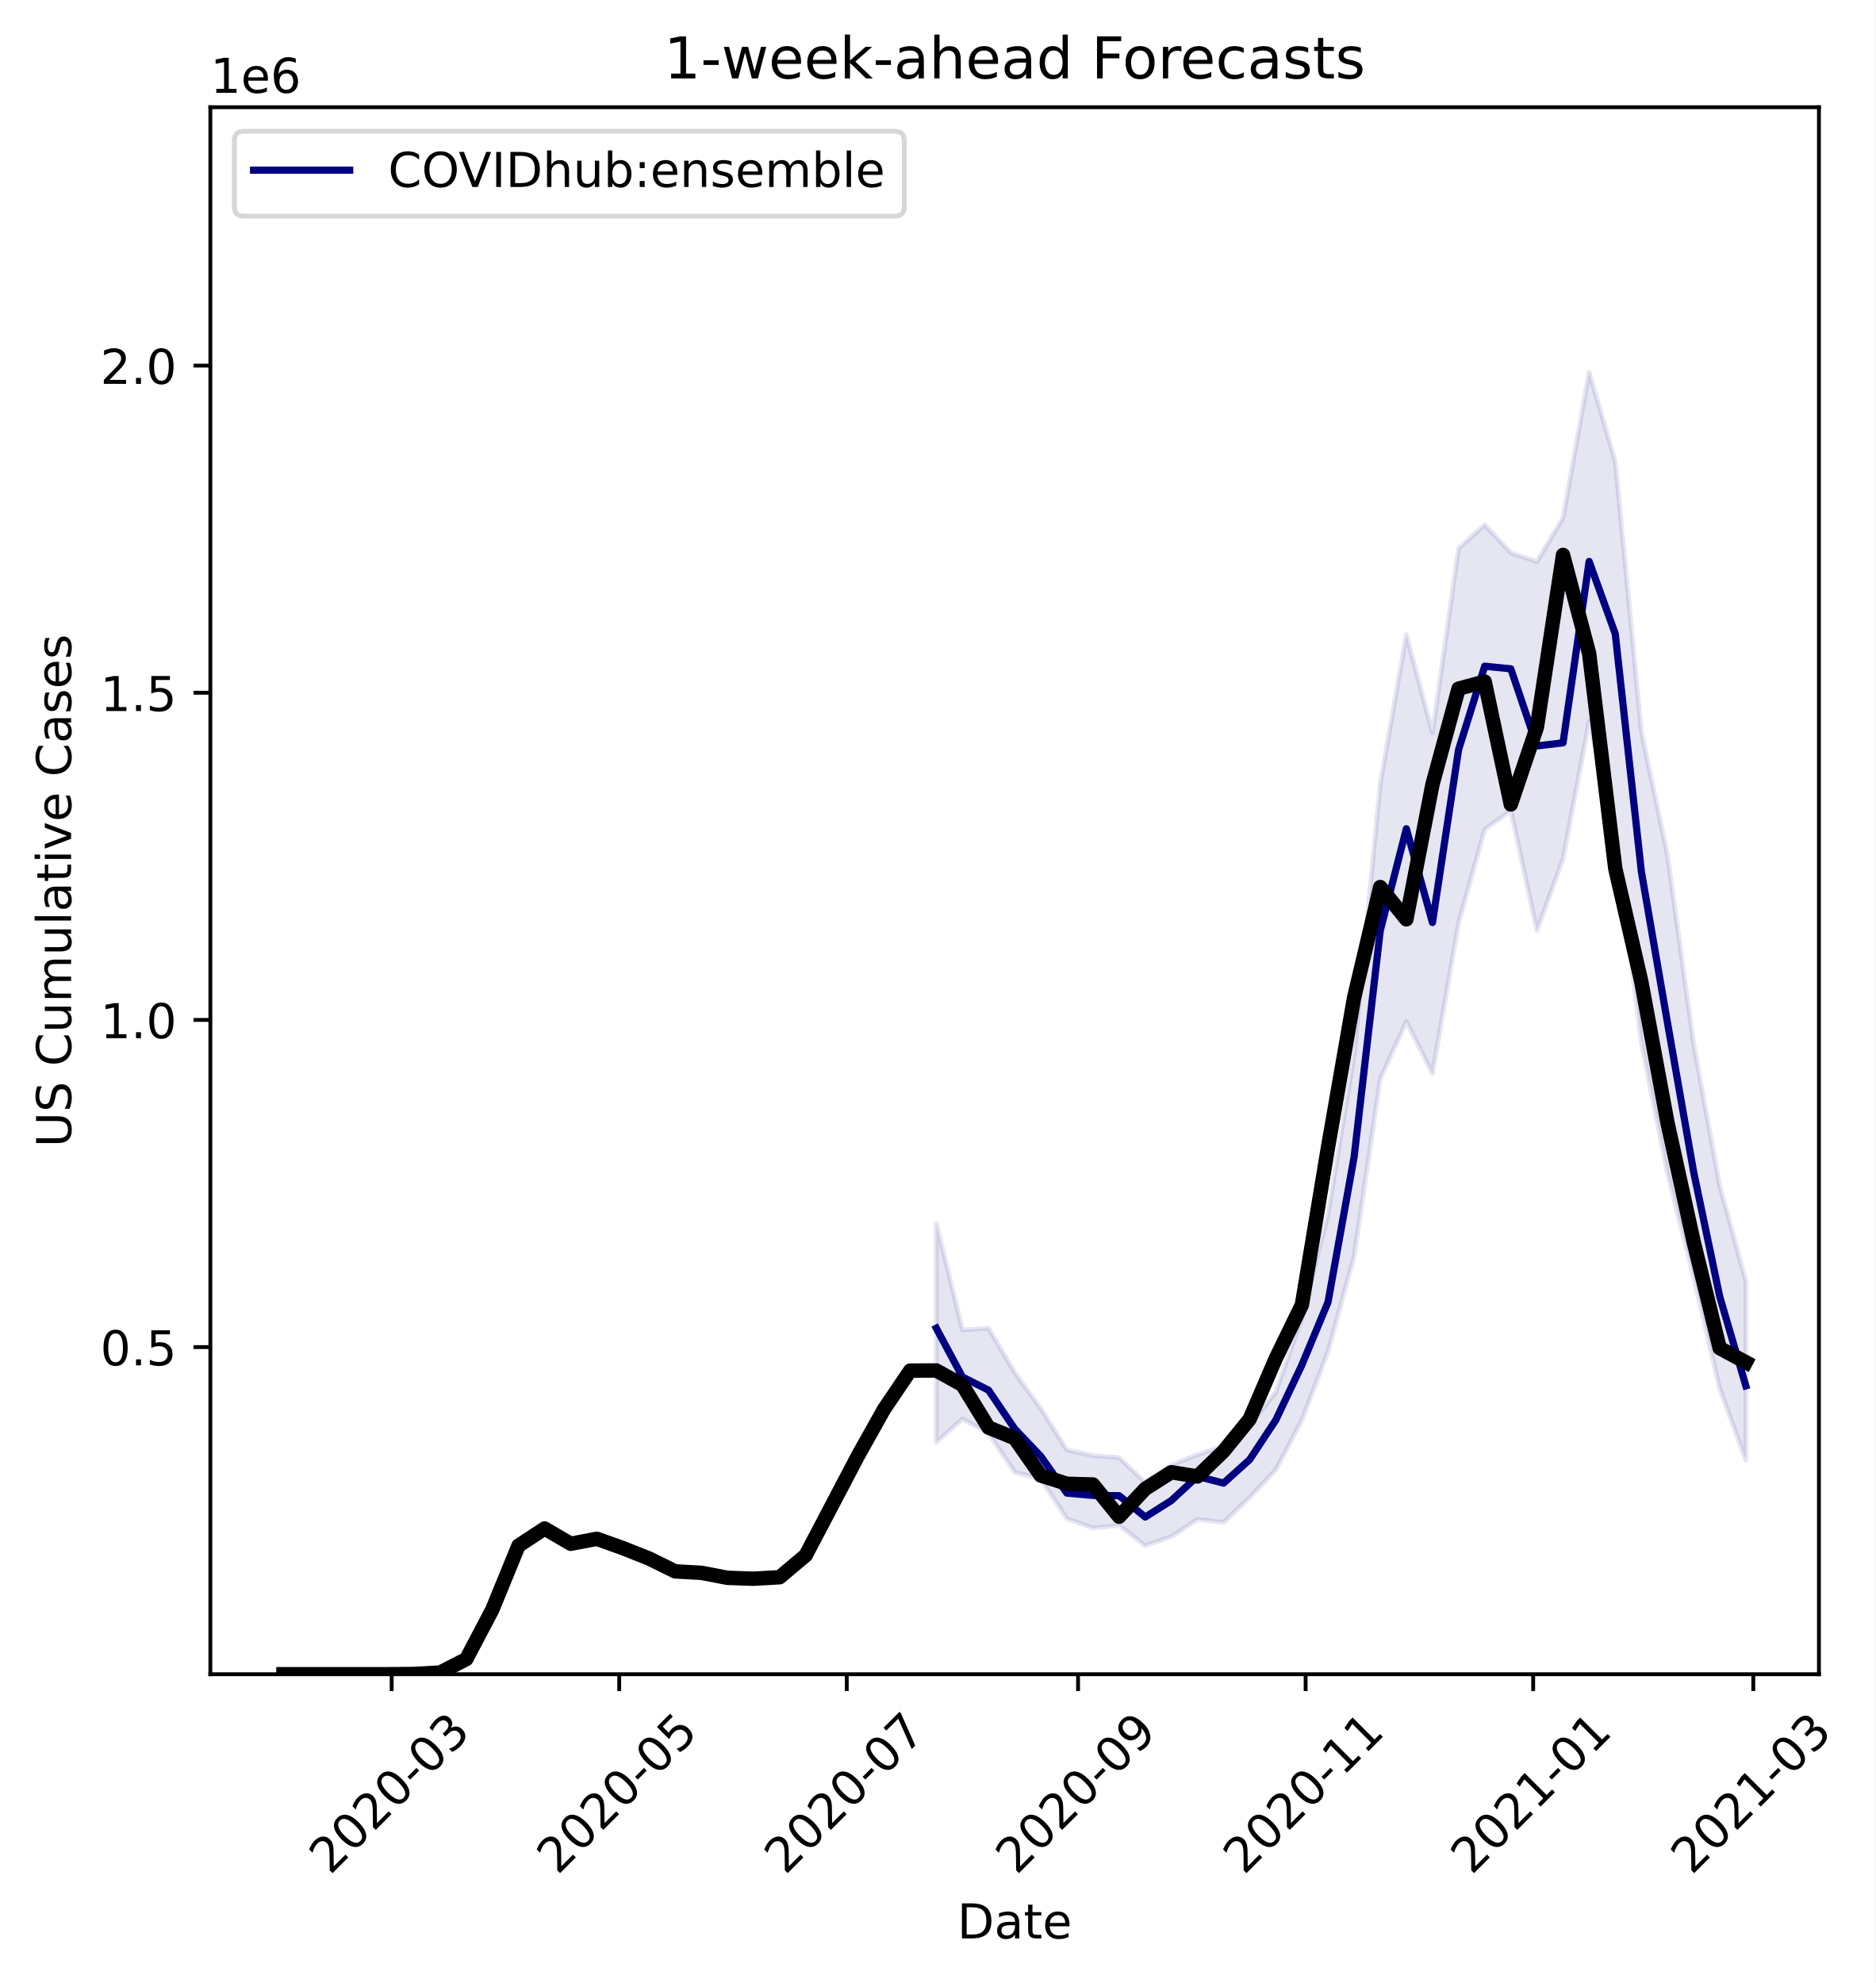
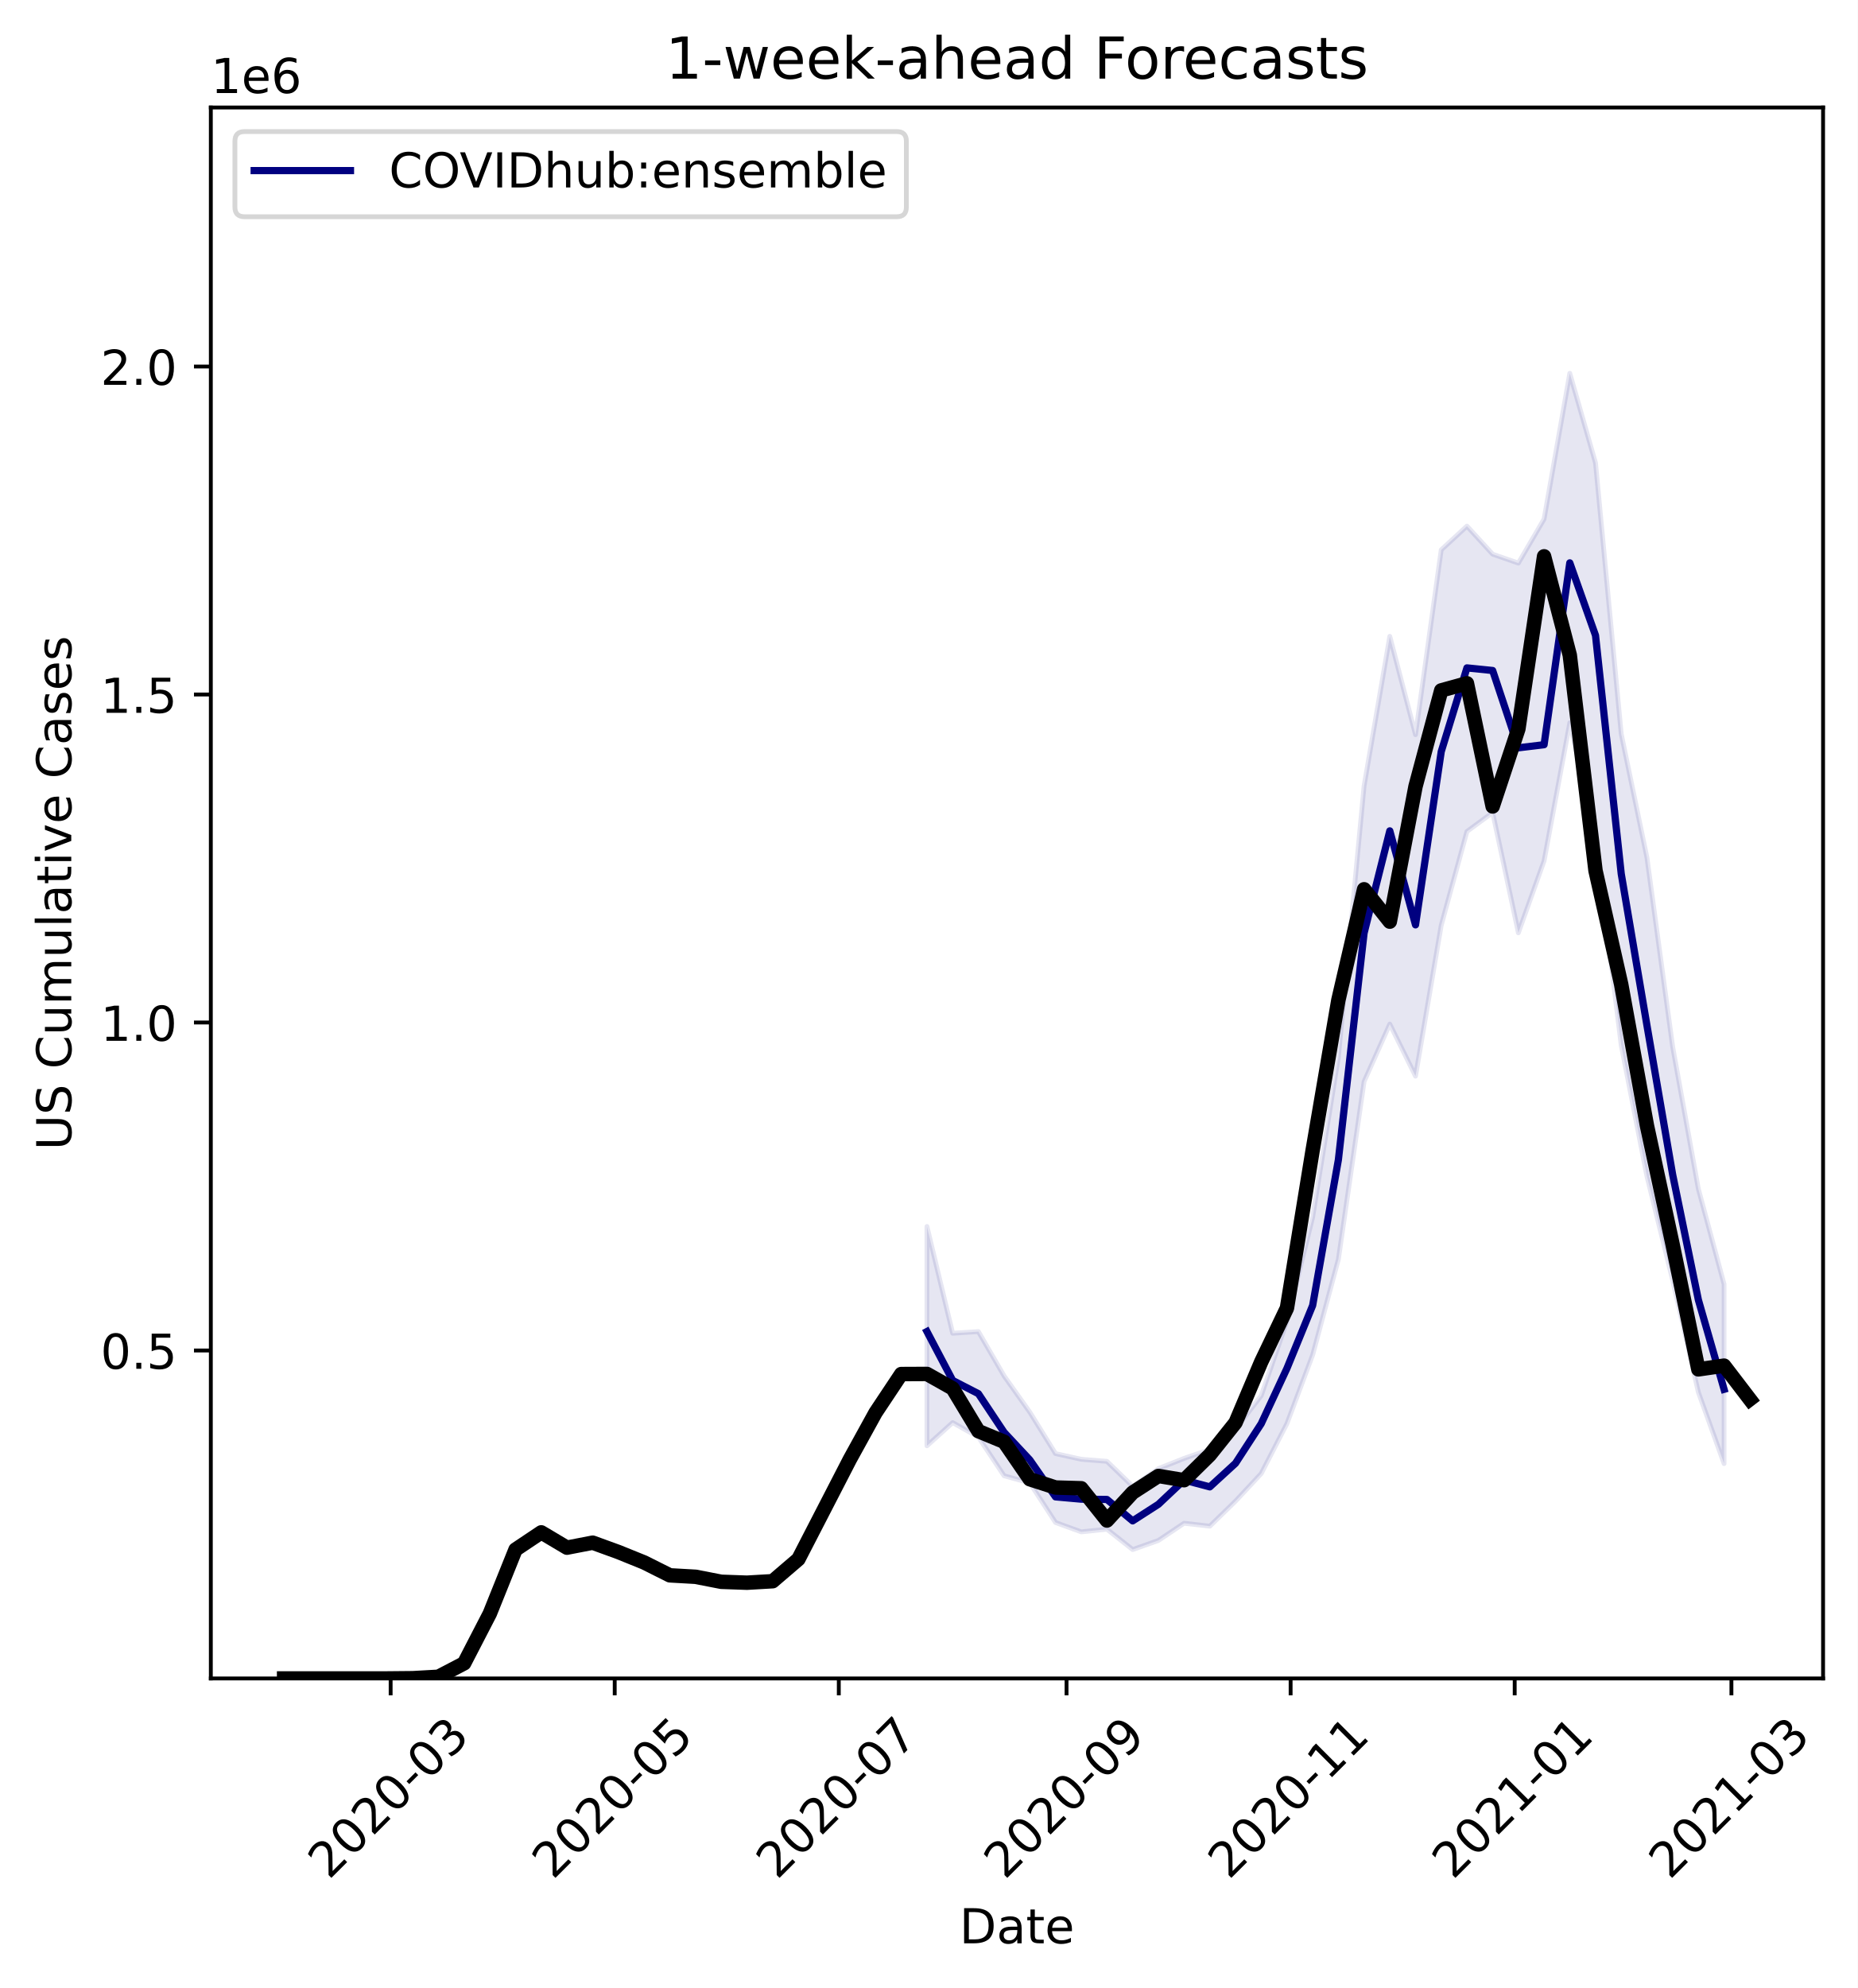
- <svg xmlns="http://www.w3.org/2000/svg" xmlns:xlink="http://www.w3.org/1999/xlink" height="412.745pt" version="1.1" viewBox="0 0 390.31 412.745" width="390.31pt">
+ <svg xmlns="http://www.w3.org/2000/svg" xmlns:xlink="http://www.w3.org/1999/xlink" height="412.745pt" version="1.1" viewBox="0 0 385.781 412.745" width="385.781pt">
  <defs>
    <style type="text/css">
*{stroke-linecap:butt;stroke-linejoin:round;}
  </style>
  </defs>
  <g id="figure_1">
    <g id="patch_1">
-       <path d="M 0 412.745  L 390.31 412.745  L 390.31 0  L 0 0  z " style="fill:#ffffff;" />
+       <path d="M 0 412.745  L 385.781 412.745  L 385.781 0  L 0 0  z " style="fill:#ffffff;" />
    </g>
    <g id="axes_1">
      <g id="patch_2">
        <path d="M 43.781 348.478  L 378.581 348.478  L 378.581 22.318  L 43.781 22.318  z " style="fill:#ffffff;" />
      </g>
      <g id="PolyCollection_1">
        <defs>
-           <path d="M 194.876 -158.104  L 194.876 -112.573  L 200.311 -117.388  L 205.746 -114.381  L 211.181 -106.345  L 216.616 -104.871  L 222.051 -96.649  L 227.486 -94.702  L 232.922 -95.257  L 238.357 -91.028  L 243.792 -92.918  L 249.227 -96.494  L 254.662 -95.885  L 260.097 -101.083  L 265.532 -106.811  L 270.967 -117.182  L 276.402 -131.434  L 281.837 -151.282  L 287.272 -188.186  L 292.707 -200.127  L 298.142 -189.314  L 303.577 -220.633  L 309.012 -240.115  L 314.447 -244.043  L 319.883 -219.079  L 325.318 -234.001  L 330.753 -262.687  L 336.188 -238.728  L 341.623 -195.724  L 347.058 -168.54  L 352.493 -146.947  L 357.928 -123.688  L 363.363 -108.87  L 363.363 -146.119  L 363.363 -146.119  L 357.928 -165.908  L 352.493 -195.43  L 347.058 -234.708  L 341.623 -260.391  L 336.188 -316.651  L 330.753 -335.24  L 325.318 -304.983  L 319.883 -295.836  L 314.447 -297.684  L 309.012 -303.514  L 303.577 -298.588  L 298.142 -260.213  L 292.707 -280.63  L 287.272 -249.564  L 281.837 -193.254  L 276.402 -160.019  L 270.967 -138.431  L 265.532 -122.994  L 260.097 -116.048  L 254.662 -111.803  L 249.227 -109.955  L 243.792 -107.827  L 238.357 -104.167  L 232.922 -109.341  L 227.486 -109.774  L 222.051 -110.953  L 216.616 -119.551  L 211.181 -127.079  L 205.746 -136.284  L 200.311 -135.937  L 194.876 -158.104  z " id="m105fddc81e" style="stroke:#000080;stroke-opacity:0.1;" />
+           <path d="M 192.492 -158.104  L 192.492 -112.573  L 197.832 -117.388  L 203.172 -114.381  L 208.511 -106.345  L 213.851 -104.871  L 219.191 -96.649  L 224.531 -94.702  L 229.87 -95.257  L 235.21 -91.028  L 240.55 -92.918  L 245.889 -96.494  L 251.229 -95.885  L 256.569 -101.083  L 261.909 -106.811  L 267.248 -117.182  L 272.588 -131.434  L 277.928 -151.282  L 283.267 -188.186  L 288.607 -200.127  L 293.947 -189.314  L 299.287 -220.633  L 304.626 -240.115  L 309.966 -244.043  L 315.306 -219.079  L 320.645 -234.001  L 325.985 -262.687  L 331.325 -238.728  L 336.665 -195.724  L 342.004 -168.54  L 347.344 -146.947  L 352.684 -123.688  L 358.023 -108.87  L 358.023 -146.119  L 358.023 -146.119  L 352.684 -165.908  L 347.344 -195.43  L 342.004 -234.708  L 336.665 -260.391  L 331.325 -316.651  L 325.985 -335.24  L 320.645 -304.983  L 315.306 -295.836  L 309.966 -297.684  L 304.626 -303.514  L 299.287 -298.588  L 293.947 -260.213  L 288.607 -280.63  L 283.267 -249.564  L 277.928 -193.254  L 272.588 -160.019  L 267.248 -138.431  L 261.909 -122.994  L 256.569 -116.048  L 251.229 -111.803  L 245.889 -109.955  L 240.55 -107.827  L 235.21 -104.167  L 229.87 -109.341  L 224.531 -109.774  L 219.191 -110.953  L 213.851 -119.551  L 208.511 -127.079  L 203.172 -136.284  L 197.832 -135.937  L 192.492 -158.104  z " id="mbe0885c459" style="stroke:#000080;stroke-opacity:0.1;" />
        </defs>
-         <g clip-path="url(#p99966d2e4c)">
-           <use style="fill:#000080;fill-opacity:0.1;stroke:#000080;stroke-opacity:0.1;" x="0" xlink:href="#m105fddc81e" y="412.745" />
+         <g clip-path="url(#pd2ba4eb6f1)">
+           <use style="fill:#000080;fill-opacity:0.1;stroke:#000080;stroke-opacity:0.1;" x="0" xlink:href="#mbe0885c459" y="412.745" />
        </g>
      </g>
      <g id="matplotlib.axis_1">
        <g id="xtick_1">
          <g id="line2d_1">
            <defs>
-               <path d="M 0 0  L 0 3.5  " id="m914bd1abd0" style="stroke:#000000;stroke-width:0.8;" />
-             </defs>
-             <g>
-               <use style="stroke:#000000;stroke-width:0.8;" x="81.516" xlink:href="#m914bd1abd0" y="348.478" />
+               <path d="M 0 0  L 0 3.5  " id="md755d0609f" style="stroke:#000000;stroke-width:0.8;" />
+             </defs>
+             <g>
+               <use style="stroke:#000000;stroke-width:0.8;" x="81.121" xlink:href="#md755d0609f" y="348.478" />
            </g>
          </g>
          <g id="text_1">
            <defs>
              <path d="M 19.188 8.297  L 53.609 8.297  L 53.609 0  L 7.328 0  L 7.328 8.297  Q 12.938 14.109 22.625 23.891  Q 32.328 33.688 34.812 36.531  Q 39.547 41.844 41.422 45.531  Q 43.312 49.219 43.312 52.781  Q 43.312 58.594 39.234 62.25  Q 35.156 65.922 28.609 65.922  Q 23.969 65.922 18.812 64.312  Q 13.672 62.703 7.812 59.422  L 7.812 69.391  Q 13.766 71.781 18.938 73  Q 24.125 74.219 28.422 74.219  Q 39.75 74.219 46.484 68.547  Q 53.219 62.891 53.219 53.422  Q 53.219 48.922 51.531 44.891  Q 49.859 40.875 45.406 35.406  Q 44.188 33.984 37.641 27.219  Q 31.109 20.453 19.188 8.297  z " id="DejaVuSans-50" />
              <path d="M 31.781 66.406  Q 24.172 66.406 20.328 58.906  Q 16.5 51.422 16.5 36.375  Q 16.5 21.391 20.328 13.891  Q 24.172 6.391 31.781 6.391  Q 39.453 6.391 43.281 13.891  Q 47.125 21.391 47.125 36.375  Q 47.125 51.422 43.281 58.906  Q 39.453 66.406 31.781 66.406  z M 31.781 74.219  Q 44.047 74.219 50.516 64.516  Q 56.984 54.828 56.984 36.375  Q 56.984 17.969 50.516 8.266  Q 44.047 -1.422 31.781 -1.422  Q 19.531 -1.422 13.062 8.266  Q 6.594 17.969 6.594 36.375  Q 6.594 54.828 13.062 64.516  Q 19.531 74.219 31.781 74.219  z " id="DejaVuSans-48" />
              <path d="M 4.891 31.391  L 31.203 31.391  L 31.203 23.391  L 4.891 23.391  z " id="DejaVuSans-45" />
              <path d="M 40.578 39.312  Q 47.656 37.797 51.625 33  Q 55.609 28.219 55.609 21.188  Q 55.609 10.406 48.188 4.484  Q 40.766 -1.422 27.094 -1.422  Q 22.516 -1.422 17.656 -0.516  Q 12.797 0.391 7.625 2.203  L 7.625 11.719  Q 11.719 9.328 16.594 8.109  Q 21.484 6.891 26.812 6.891  Q 36.078 6.891 40.938 10.547  Q 45.797 14.203 45.797 21.188  Q 45.797 27.641 41.281 31.266  Q 36.766 34.906 28.719 34.906  L 20.219 34.906  L 20.219 43.016  L 29.109 43.016  Q 36.375 43.016 40.234 45.922  Q 44.094 48.828 44.094 54.297  Q 44.094 59.906 40.109 62.906  Q 36.141 65.922 28.719 65.922  Q 24.656 65.922 20.016 65.031  Q 15.375 64.156 9.812 62.312  L 9.812 71.094  Q 15.438 72.656 20.344 73.438  Q 25.25 74.219 29.594 74.219  Q 40.828 74.219 47.359 69.109  Q 53.906 64.016 53.906 55.328  Q 53.906 49.266 50.438 45.094  Q 46.969 40.922 40.578 39.312  z " id="DejaVuSans-51" />
            </defs>
-             <g transform="translate(68.69485 390.3959)rotate(-45)scale(0.1 -0.1)">
+             <g transform="translate(68.29982 390.3959)rotate(-45)scale(0.1 -0.1)">
              <use xlink:href="#DejaVuSans-50" />
              <use x="63.623" xlink:href="#DejaVuSans-48" />
              <use x="127.246" xlink:href="#DejaVuSans-50" />
              <use x="190.869" xlink:href="#DejaVuSans-48" />
              <use x="254.492" xlink:href="#DejaVuSans-45" />
              <use x="290.576" xlink:href="#DejaVuSans-48" />
              <use x="354.199" xlink:href="#DejaVuSans-51" />
            </g>
          </g>
        </g>
        <g id="xtick_2">
          <g id="line2d_2">
            <g>
-               <use style="stroke:#000000;stroke-width:0.8;" x="128.879" xlink:href="#m914bd1abd0" y="348.478" />
+               <use style="stroke:#000000;stroke-width:0.8;" x="127.653" xlink:href="#md755d0609f" y="348.478" />
            </g>
          </g>
          <g id="text_2">
            <defs>
              <path d="M 10.797 72.906  L 49.516 72.906  L 49.516 64.594  L 19.828 64.594  L 19.828 46.734  Q 21.969 47.469 24.109 47.828  Q 26.266 48.188 28.422 48.188  Q 40.625 48.188 47.75 41.5  Q 54.891 34.812 54.891 23.391  Q 54.891 11.625 47.562 5.094  Q 40.234 -1.422 26.906 -1.422  Q 22.312 -1.422 17.547 -0.641  Q 12.797 0.141 7.719 1.703  L 7.719 11.625  Q 12.109 9.234 16.797 8.062  Q 21.484 6.891 26.703 6.891  Q 35.156 6.891 40.078 11.328  Q 45.016 15.766 45.016 23.391  Q 45.016 31 40.078 35.438  Q 35.156 39.891 26.703 39.891  Q 22.75 39.891 18.812 39.016  Q 14.891 38.141 10.797 36.281  z " id="DejaVuSans-53" />
            </defs>
-             <g transform="translate(116.0576 390.3959)rotate(-45)scale(0.1 -0.1)">
+             <g transform="translate(114.8316 390.3959)rotate(-45)scale(0.1 -0.1)">
              <use xlink:href="#DejaVuSans-50" />
              <use x="63.623" xlink:href="#DejaVuSans-48" />
              <use x="127.246" xlink:href="#DejaVuSans-50" />
              <use x="190.869" xlink:href="#DejaVuSans-48" />
              <use x="254.492" xlink:href="#DejaVuSans-45" />
              <use x="290.576" xlink:href="#DejaVuSans-48" />
              <use x="354.199" xlink:href="#DejaVuSans-53" />
            </g>
          </g>
        </g>
        <g id="xtick_3">
          <g id="line2d_3">
            <g>
-               <use style="stroke:#000000;stroke-width:0.8;" x="176.242" xlink:href="#m914bd1abd0" y="348.478" />
+               <use style="stroke:#000000;stroke-width:0.8;" x="174.185" xlink:href="#md755d0609f" y="348.478" />
            </g>
          </g>
          <g id="text_3">
            <defs>
              <path d="M 8.203 72.906  L 55.078 72.906  L 55.078 68.703  L 28.609 0  L 18.312 0  L 43.219 64.594  L 8.203 64.594  z " id="DejaVuSans-55" />
            </defs>
-             <g transform="translate(163.4203 390.3959)rotate(-45)scale(0.1 -0.1)">
+             <g transform="translate(161.3634 390.3959)rotate(-45)scale(0.1 -0.1)">
              <use xlink:href="#DejaVuSans-50" />
              <use x="63.623" xlink:href="#DejaVuSans-48" />
              <use x="127.246" xlink:href="#DejaVuSans-50" />
              <use x="190.869" xlink:href="#DejaVuSans-48" />
              <use x="254.492" xlink:href="#DejaVuSans-45" />
              <use x="290.576" xlink:href="#DejaVuSans-48" />
              <use x="354.199" xlink:href="#DejaVuSans-55" />
            </g>
          </g>
        </g>
        <g id="xtick_4">
          <g id="line2d_4">
            <g>
-               <use style="stroke:#000000;stroke-width:0.8;" x="224.381" xlink:href="#m914bd1abd0" y="348.478" />
+               <use style="stroke:#000000;stroke-width:0.8;" x="221.479" xlink:href="#md755d0609f" y="348.478" />
            </g>
          </g>
          <g id="text_4">
            <defs>
              <path d="M 10.984 1.516  L 10.984 10.5  Q 14.703 8.734 18.5 7.812  Q 22.312 6.891 25.984 6.891  Q 35.75 6.891 40.891 13.453  Q 46.047 20.016 46.781 33.406  Q 43.953 29.203 39.594 26.953  Q 35.25 24.703 29.984 24.703  Q 19.047 24.703 12.672 31.312  Q 6.297 37.938 6.297 49.422  Q 6.297 60.641 12.938 67.422  Q 19.578 74.219 30.609 74.219  Q 43.266 74.219 49.922 64.516  Q 56.594 54.828 56.594 36.375  Q 56.594 19.141 48.406 8.859  Q 40.234 -1.422 26.422 -1.422  Q 22.703 -1.422 18.891 -0.688  Q 15.094 0.047 10.984 1.516  z M 30.609 32.422  Q 37.25 32.422 41.125 36.953  Q 45.016 41.5 45.016 49.422  Q 45.016 57.281 41.125 61.844  Q 37.25 66.406 30.609 66.406  Q 23.969 66.406 20.094 61.844  Q 16.219 57.281 16.219 49.422  Q 16.219 41.5 20.094 36.953  Q 23.969 32.422 30.609 32.422  z " id="DejaVuSans-57" />
            </defs>
-             <g transform="translate(211.5594 390.3959)rotate(-45)scale(0.1 -0.1)">
+             <g transform="translate(208.658 390.3959)rotate(-45)scale(0.1 -0.1)">
              <use xlink:href="#DejaVuSans-50" />
              <use x="63.623" xlink:href="#DejaVuSans-48" />
              <use x="127.246" xlink:href="#DejaVuSans-50" />
              <use x="190.869" xlink:href="#DejaVuSans-48" />
              <use x="254.492" xlink:href="#DejaVuSans-45" />
              <use x="290.576" xlink:href="#DejaVuSans-48" />
              <use x="354.199" xlink:href="#DejaVuSans-57" />
            </g>
          </g>
        </g>
        <g id="xtick_5">
          <g id="line2d_5">
            <g>
-               <use style="stroke:#000000;stroke-width:0.8;" x="271.743" xlink:href="#m914bd1abd0" y="348.478" />
+               <use style="stroke:#000000;stroke-width:0.8;" x="268.011" xlink:href="#md755d0609f" y="348.478" />
            </g>
          </g>
          <g id="text_5">
            <defs>
              <path d="M 12.406 8.297  L 28.516 8.297  L 28.516 63.922  L 10.984 60.406  L 10.984 69.391  L 28.422 72.906  L 38.281 72.906  L 38.281 8.297  L 54.391 8.297  L 54.391 0  L 12.406 0  z " id="DejaVuSans-49" />
            </defs>
-             <g transform="translate(258.9221 390.3959)rotate(-45)scale(0.1 -0.1)">
+             <g transform="translate(255.1898 390.3959)rotate(-45)scale(0.1 -0.1)">
              <use xlink:href="#DejaVuSans-50" />
              <use x="63.623" xlink:href="#DejaVuSans-48" />
              <use x="127.246" xlink:href="#DejaVuSans-50" />
              <use x="190.869" xlink:href="#DejaVuSans-48" />
              <use x="254.492" xlink:href="#DejaVuSans-45" />
              <use x="290.576" xlink:href="#DejaVuSans-49" />
              <use x="354.199" xlink:href="#DejaVuSans-49" />
            </g>
          </g>
        </g>
        <g id="xtick_6">
          <g id="line2d_6">
            <g>
-               <use style="stroke:#000000;stroke-width:0.8;" x="319.106" xlink:href="#m914bd1abd0" y="348.478" />
+               <use style="stroke:#000000;stroke-width:0.8;" x="314.543" xlink:href="#md755d0609f" y="348.478" />
            </g>
          </g>
          <g id="text_6">
-             <g transform="translate(306.2848 390.3959)rotate(-45)scale(0.1 -0.1)">
+             <g transform="translate(301.7216 390.3959)rotate(-45)scale(0.1 -0.1)">
              <use xlink:href="#DejaVuSans-50" />
              <use x="63.623" xlink:href="#DejaVuSans-48" />
              <use x="127.246" xlink:href="#DejaVuSans-50" />
              <use x="190.869" xlink:href="#DejaVuSans-49" />
              <use x="254.492" xlink:href="#DejaVuSans-45" />
              <use x="290.576" xlink:href="#DejaVuSans-48" />
              <use x="354.199" xlink:href="#DejaVuSans-49" />
            </g>
          </g>
        </g>
        <g id="xtick_7">
          <g id="line2d_7">
            <g>
-               <use style="stroke:#000000;stroke-width:0.8;" x="364.916" xlink:href="#m914bd1abd0" y="348.478" />
+               <use style="stroke:#000000;stroke-width:0.8;" x="359.549" xlink:href="#md755d0609f" y="348.478" />
            </g>
          </g>
          <g id="text_7">
-             <g transform="translate(352.0947 390.3959)rotate(-45)scale(0.1 -0.1)">
+             <g transform="translate(346.7277 390.3959)rotate(-45)scale(0.1 -0.1)">
              <use xlink:href="#DejaVuSans-50" />
              <use x="63.623" xlink:href="#DejaVuSans-48" />
              <use x="127.246" xlink:href="#DejaVuSans-50" />
              <use x="190.869" xlink:href="#DejaVuSans-49" />
              <use x="254.492" xlink:href="#DejaVuSans-45" />
              <use x="290.576" xlink:href="#DejaVuSans-48" />
              <use x="354.199" xlink:href="#DejaVuSans-51" />
            </g>
          </g>
        </g>
        <g id="text_8">
          <defs>
            <path d="M 19.672 64.797  L 19.672 8.109  L 31.594 8.109  Q 46.688 8.109 53.688 14.938  Q 60.688 21.781 60.688 36.531  Q 60.688 51.172 53.688 57.984  Q 46.688 64.797 31.594 64.797  z M 9.812 72.906  L 30.078 72.906  Q 51.266 72.906 61.172 64.094  Q 71.094 55.281 71.094 36.531  Q 71.094 17.672 61.125 8.828  Q 51.172 0 30.078 0  L 9.812 0  z " id="DejaVuSans-68" />
            <path d="M 34.281 27.484  Q 23.391 27.484 19.188 25  Q 14.984 22.516 14.984 16.5  Q 14.984 11.719 18.141 8.906  Q 21.297 6.109 26.703 6.109  Q 34.188 6.109 38.703 11.406  Q 43.219 16.703 43.219 25.484  L 43.219 27.484  z M 52.203 31.203  L 52.203 0  L 43.219 0  L 43.219 8.297  Q 40.141 3.328 35.547 0.953  Q 30.953 -1.422 24.312 -1.422  Q 15.922 -1.422 10.953 3.297  Q 6 8.016 6 15.922  Q 6 25.141 12.172 29.828  Q 18.359 34.516 30.609 34.516  L 43.219 34.516  L 43.219 35.406  Q 43.219 41.609 39.141 45  Q 35.062 48.391 27.688 48.391  Q 23 48.391 18.547 47.266  Q 14.109 46.141 10.016 43.891  L 10.016 52.203  Q 14.938 54.109 19.578 55.047  Q 24.219 56 28.609 56  Q 40.484 56 46.344 49.844  Q 52.203 43.703 52.203 31.203  z " id="DejaVuSans-97" />
            <path d="M 18.312 70.219  L 18.312 54.688  L 36.812 54.688  L 36.812 47.703  L 18.312 47.703  L 18.312 18.016  Q 18.312 11.328 20.141 9.422  Q 21.969 7.516 27.594 7.516  L 36.812 7.516  L 36.812 0  L 27.594 0  Q 17.188 0 13.234 3.875  Q 9.281 7.766 9.281 18.016  L 9.281 47.703  L 2.688 47.703  L 2.688 54.688  L 9.281 54.688  L 9.281 70.219  z " id="DejaVuSans-116" />
            <path d="M 56.203 29.594  L 56.203 25.203  L 14.891 25.203  Q 15.484 15.922 20.484 11.062  Q 25.484 6.203 34.422 6.203  Q 39.594 6.203 44.453 7.469  Q 49.312 8.734 54.109 11.281  L 54.109 2.781  Q 49.266 0.734 44.188 -0.344  Q 39.109 -1.422 33.891 -1.422  Q 20.797 -1.422 13.156 6.188  Q 5.516 13.812 5.516 26.812  Q 5.516 40.234 12.766 48.109  Q 20.016 56 32.328 56  Q 43.359 56 49.781 48.891  Q 56.203 41.797 56.203 29.594  z M 47.219 32.234  Q 47.125 39.594 43.094 43.984  Q 39.062 48.391 32.422 48.391  Q 24.906 48.391 20.391 44.141  Q 15.875 39.891 15.188 32.172  z " id="DejaVuSans-101" />
          </defs>
          <g transform="translate(199.2305 403.4649)scale(0.1 -0.1)">
            <use xlink:href="#DejaVuSans-68" />
            <use x="77.002" xlink:href="#DejaVuSans-97" />
            <use x="138.281" xlink:href="#DejaVuSans-116" />
            <use x="177.49" xlink:href="#DejaVuSans-101" />
          </g>
        </g>
      </g>
      <g id="matplotlib.axis_2">
        <g id="ytick_1">
          <g id="line2d_8">
            <defs>
-               <path d="M 0 0  L -3.5 0  " id="mf70056d19a" style="stroke:#000000;stroke-width:0.8;" />
-             </defs>
-             <g>
-               <use style="stroke:#000000;stroke-width:0.8;" x="43.781" xlink:href="#mf70056d19a" y="280.383" />
+               <path d="M 0 0  L -3.5 0  " id="m806126e557" style="stroke:#000000;stroke-width:0.8;" />
+             </defs>
+             <g>
+               <use style="stroke:#000000;stroke-width:0.8;" x="43.781" xlink:href="#m806126e557" y="280.383" />
            </g>
          </g>
          <g id="text_9">
            <defs>
              <path d="M 10.688 12.406  L 21 12.406  L 21 0  L 10.688 0  z " id="DejaVuSans-46" />
            </defs>
            <g transform="translate(20.87813 284.1825)scale(0.1 -0.1)">
              <use xlink:href="#DejaVuSans-48" />
              <use x="63.623" xlink:href="#DejaVuSans-46" />
              <use x="95.41" xlink:href="#DejaVuSans-53" />
            </g>
          </g>
        </g>
        <g id="ytick_2">
          <g id="line2d_9">
            <g>
-               <use style="stroke:#000000;stroke-width:0.8;" x="43.781" xlink:href="#mf70056d19a" y="212.288" />
+               <use style="stroke:#000000;stroke-width:0.8;" x="43.781" xlink:href="#m806126e557" y="212.288" />
            </g>
          </g>
          <g id="text_10">
            <g transform="translate(20.87813 216.0876)scale(0.1 -0.1)">
              <use xlink:href="#DejaVuSans-49" />
              <use x="63.623" xlink:href="#DejaVuSans-46" />
              <use x="95.41" xlink:href="#DejaVuSans-48" />
            </g>
          </g>
        </g>
        <g id="ytick_3">
          <g id="line2d_10">
            <g>
-               <use style="stroke:#000000;stroke-width:0.8;" x="43.781" xlink:href="#mf70056d19a" y="144.193" />
+               <use style="stroke:#000000;stroke-width:0.8;" x="43.781" xlink:href="#m806126e557" y="144.193" />
            </g>
          </g>
          <g id="text_11">
            <g transform="translate(20.87813 147.9926)scale(0.1 -0.1)">
              <use xlink:href="#DejaVuSans-49" />
              <use x="63.623" xlink:href="#DejaVuSans-46" />
              <use x="95.41" xlink:href="#DejaVuSans-53" />
            </g>
          </g>
        </g>
        <g id="ytick_4">
          <g id="line2d_11">
            <g>
-               <use style="stroke:#000000;stroke-width:0.8;" x="43.781" xlink:href="#mf70056d19a" y="76.098" />
+               <use style="stroke:#000000;stroke-width:0.8;" x="43.781" xlink:href="#m806126e557" y="76.098" />
            </g>
          </g>
          <g id="text_12">
            <g transform="translate(20.87813 79.89763)scale(0.1 -0.1)">
              <use xlink:href="#DejaVuSans-50" />
              <use x="63.623" xlink:href="#DejaVuSans-46" />
              <use x="95.41" xlink:href="#DejaVuSans-48" />
            </g>
          </g>
        </g>
        <g id="text_13">
          <defs>
            <path d="M 8.688 72.906  L 18.609 72.906  L 18.609 28.609  Q 18.609 16.891 22.844 11.734  Q 27.094 6.594 36.625 6.594  Q 46.094 6.594 50.344 11.734  Q 54.594 16.891 54.594 28.609  L 54.594 72.906  L 64.5 72.906  L 64.5 27.391  Q 64.5 13.141 57.438 5.859  Q 50.391 -1.422 36.625 -1.422  Q 22.797 -1.422 15.734 5.859  Q 8.688 13.141 8.688 27.391  z " id="DejaVuSans-85" />
            <path d="M 53.516 70.516  L 53.516 60.891  Q 47.906 63.578 42.922 64.891  Q 37.938 66.219 33.297 66.219  Q 25.25 66.219 20.875 63.094  Q 16.5 59.969 16.5 54.203  Q 16.5 49.359 19.406 46.891  Q 22.312 44.438 30.422 42.922  L 36.375 41.703  Q 47.406 39.594 52.656 34.297  Q 57.906 29 57.906 20.125  Q 57.906 9.516 50.797 4.047  Q 43.703 -1.422 29.984 -1.422  Q 24.812 -1.422 18.969 -0.25  Q 13.141 0.922 6.891 3.219  L 6.891 13.375  Q 12.891 10.016 18.656 8.297  Q 24.422 6.594 29.984 6.594  Q 38.422 6.594 43.016 9.906  Q 47.609 13.234 47.609 19.391  Q 47.609 24.75 44.312 27.781  Q 41.016 30.812 33.5 32.328  L 27.484 33.5  Q 16.453 35.688 11.516 40.375  Q 6.594 45.062 6.594 53.422  Q 6.594 63.094 13.406 68.656  Q 20.219 74.219 32.172 74.219  Q 37.312 74.219 42.625 73.281  Q 47.953 72.359 53.516 70.516  z " id="DejaVuSans-83" />
            <path id="DejaVuSans-32" />
            <path d="M 64.406 67.281  L 64.406 56.891  Q 59.422 61.531 53.781 63.812  Q 48.141 66.109 41.797 66.109  Q 29.297 66.109 22.656 58.469  Q 16.016 50.828 16.016 36.375  Q 16.016 21.969 22.656 14.328  Q 29.297 6.688 41.797 6.688  Q 48.141 6.688 53.781 8.984  Q 59.422 11.281 64.406 15.922  L 64.406 5.609  Q 59.234 2.094 53.438 0.328  Q 47.656 -1.422 41.219 -1.422  Q 24.656 -1.422 15.125 8.703  Q 5.609 18.844 5.609 36.375  Q 5.609 53.953 15.125 64.078  Q 24.656 74.219 41.219 74.219  Q 47.75 74.219 53.531 72.484  Q 59.328 70.75 64.406 67.281  z " id="DejaVuSans-67" />
            <path d="M 8.5 21.578  L 8.5 54.688  L 17.484 54.688  L 17.484 21.922  Q 17.484 14.156 20.5 10.266  Q 23.531 6.391 29.594 6.391  Q 36.859 6.391 41.078 11.031  Q 45.312 15.672 45.312 23.688  L 45.312 54.688  L 54.297 54.688  L 54.297 0  L 45.312 0  L 45.312 8.406  Q 42.047 3.422 37.719 1  Q 33.406 -1.422 27.688 -1.422  Q 18.266 -1.422 13.375 4.438  Q 8.5 10.297 8.5 21.578  z M 31.109 56  z " id="DejaVuSans-117" />
            <path d="M 52 44.188  Q 55.375 50.25 60.062 53.125  Q 64.75 56 71.094 56  Q 79.641 56 84.281 50.016  Q 88.922 44.047 88.922 33.016  L 88.922 0  L 79.891 0  L 79.891 32.719  Q 79.891 40.578 77.094 44.375  Q 74.312 48.188 68.609 48.188  Q 61.625 48.188 57.562 43.547  Q 53.516 38.922 53.516 30.906  L 53.516 0  L 44.484 0  L 44.484 32.719  Q 44.484 40.625 41.703 44.406  Q 38.922 48.188 33.109 48.188  Q 26.219 48.188 22.156 43.531  Q 18.109 38.875 18.109 30.906  L 18.109 0  L 9.078 0  L 9.078 54.688  L 18.109 54.688  L 18.109 46.188  Q 21.188 51.219 25.484 53.609  Q 29.781 56 35.688 56  Q 41.656 56 45.828 52.969  Q 50 49.953 52 44.188  z " id="DejaVuSans-109" />
            <path d="M 9.422 75.984  L 18.406 75.984  L 18.406 0  L 9.422 0  z " id="DejaVuSans-108" />
            <path d="M 9.422 54.688  L 18.406 54.688  L 18.406 0  L 9.422 0  z M 9.422 75.984  L 18.406 75.984  L 18.406 64.594  L 9.422 64.594  z " id="DejaVuSans-105" />
            <path d="M 2.984 54.688  L 12.5 54.688  L 29.594 8.797  L 46.688 54.688  L 56.203 54.688  L 35.688 0  L 23.484 0  z " id="DejaVuSans-118" />
            <path d="M 44.281 53.078  L 44.281 44.578  Q 40.484 46.531 36.375 47.5  Q 32.281 48.484 27.875 48.484  Q 21.188 48.484 17.844 46.438  Q 14.5 44.391 14.5 40.281  Q 14.5 37.156 16.891 35.375  Q 19.281 33.594 26.516 31.984  L 29.594 31.297  Q 39.156 29.25 43.188 25.516  Q 47.219 21.781 47.219 15.094  Q 47.219 7.469 41.188 3.016  Q 35.156 -1.422 24.609 -1.422  Q 20.219 -1.422 15.453 -0.562  Q 10.688 0.297 5.422 2  L 5.422 11.281  Q 10.406 8.688 15.234 7.391  Q 20.062 6.109 24.812 6.109  Q 31.156 6.109 34.562 8.281  Q 37.984 10.453 37.984 14.406  Q 37.984 18.062 35.516 20.016  Q 33.062 21.969 24.703 23.781  L 21.578 24.516  Q 13.234 26.266 9.516 29.906  Q 5.812 33.547 5.812 39.891  Q 5.812 47.609 11.281 51.797  Q 16.75 56 26.812 56  Q 31.781 56 36.172 55.266  Q 40.578 54.547 44.281 53.078  z " id="DejaVuSans-115" />
          </defs>
          <g transform="translate(14.79844 238.7887)rotate(-90)scale(0.1 -0.1)">
            <use xlink:href="#DejaVuSans-85" />
            <use x="73.193" xlink:href="#DejaVuSans-83" />
            <use x="136.67" xlink:href="#DejaVuSans-32" />
            <use x="168.457" xlink:href="#DejaVuSans-67" />
            <use x="238.281" xlink:href="#DejaVuSans-117" />
            <use x="301.66" xlink:href="#DejaVuSans-109" />
            <use x="399.072" xlink:href="#DejaVuSans-117" />
            <use x="462.451" xlink:href="#DejaVuSans-108" />
            <use x="490.234" xlink:href="#DejaVuSans-97" />
            <use x="551.514" xlink:href="#DejaVuSans-116" />
            <use x="590.723" xlink:href="#DejaVuSans-105" />
            <use x="618.506" xlink:href="#DejaVuSans-118" />
            <use x="677.686" xlink:href="#DejaVuSans-101" />
            <use x="739.209" xlink:href="#DejaVuSans-32" />
            <use x="770.996" xlink:href="#DejaVuSans-67" />
            <use x="840.82" xlink:href="#DejaVuSans-97" />
            <use x="902.1" xlink:href="#DejaVuSans-115" />
            <use x="954.199" xlink:href="#DejaVuSans-101" />
            <use x="1015.723" xlink:href="#DejaVuSans-115" />
          </g>
        </g>
        <g id="text_14">
          <defs>
            <path d="M 33.016 40.375  Q 26.375 40.375 22.484 35.828  Q 18.609 31.297 18.609 23.391  Q 18.609 15.531 22.484 10.953  Q 26.375 6.391 33.016 6.391  Q 39.656 6.391 43.531 10.953  Q 47.406 15.531 47.406 23.391  Q 47.406 31.297 43.531 35.828  Q 39.656 40.375 33.016 40.375  z M 52.594 71.297  L 52.594 62.312  Q 48.875 64.062 45.094 64.984  Q 41.312 65.922 37.594 65.922  Q 27.828 65.922 22.672 59.328  Q 17.531 52.734 16.797 39.406  Q 19.672 43.656 24.016 45.922  Q 28.375 48.188 33.594 48.188  Q 44.578 48.188 50.953 41.516  Q 57.328 34.859 57.328 23.391  Q 57.328 12.156 50.688 5.359  Q 44.047 -1.422 33.016 -1.422  Q 20.359 -1.422 13.672 8.266  Q 6.984 17.969 6.984 36.375  Q 6.984 53.656 15.188 63.938  Q 23.391 74.219 37.203 74.219  Q 40.922 74.219 44.703 73.484  Q 48.484 72.75 52.594 71.297  z " id="DejaVuSans-54" />
          </defs>
          <g transform="translate(43.78125 19.31812)scale(0.1 -0.1)">
            <use xlink:href="#DejaVuSans-49" />
            <use x="63.623" xlink:href="#DejaVuSans-101" />
            <use x="125.146" xlink:href="#DejaVuSans-54" />
          </g>
        </g>
      </g>
      <g id="line2d_12">
-         <path clip-path="url(#p99966d2e4c)" d="M 194.876 276.45  L 200.311 286.604  L 205.746 289.353  L 211.181 297.383  L 216.616 303.104  L 222.051 310.776  L 227.486 311.254  L 232.922 311.317  L 238.357 315.759  L 243.792 312.324  L 249.227 307.293  L 254.662 308.701  L 260.097 303.801  L 265.532 295.575  L 270.967 284.096  L 276.402 271.03  L 281.837 240.799  L 287.272 193.717  L 292.707 172.504  L 298.142 192.016  L 303.577 156.047  L 309.012 138.667  L 314.447 139.209  L 319.883 155.259  L 325.318 154.614  L 330.753 116.86  L 336.188 131.921  L 341.623 181.407  L 347.058 212.876  L 352.493 243.881  L 357.928 269.872  L 363.363 288.448  " style="fill:none;stroke:#000080;stroke-linecap:square;stroke-width:1.5;" />
+         <path clip-path="url(#pd2ba4eb6f1)" d="M 192.492 276.45  L 197.832 286.604  L 203.172 289.353  L 208.511 297.383  L 213.851 303.104  L 219.191 310.776  L 224.531 311.254  L 229.87 311.317  L 235.21 315.759  L 240.55 312.324  L 245.889 307.293  L 251.229 308.701  L 256.569 303.801  L 261.909 295.575  L 267.248 284.096  L 272.588 271.03  L 277.928 240.799  L 283.267 193.717  L 288.607 172.504  L 293.947 192.016  L 299.287 156.047  L 304.626 138.667  L 309.966 139.209  L 315.306 155.259  L 320.645 154.614  L 325.985 116.86  L 331.325 131.921  L 336.665 181.407  L 342.004 212.876  L 347.344 243.881  L 352.684 269.872  L 358.023 288.448  " style="fill:none;stroke:#000080;stroke-linecap:square;stroke-width:1.5;" />
      </g>
      <g id="line2d_13">
-         <path clip-path="url(#p99966d2e4c)" d="M 58.999 348.477  L 64.434 348.478  L 69.87 348.478  L 75.305 348.478  L 80.74 348.477  L 86.175 348.427  L 91.61 348.126  L 97.045 345.335  L 102.48 335.004  L 107.915 321.721  L 113.35 318.148  L 118.785 321.322  L 124.22 320.288  L 129.655 322.232  L 135.09 324.392  L 140.525 327.067  L 145.96 327.37  L 151.396 328.409  L 156.831 328.598  L 162.266 328.288  L 167.701 323.713  L 173.136 313.362  L 178.571 303.004  L 184.006 293.303  L 189.441 285.279  L 194.876 285.255  L 200.311 288.264  L 205.746 297.134  L 211.181 299.34  L 216.616 307.114  L 222.051 308.836  L 227.486 308.989  L 232.922 315.683  L 238.357 309.887  L 243.792 306.434  L 249.227 307.317  L 254.662 302.061  L 260.097 295.372  L 265.532 282.746  L 270.967 271.592  L 276.402 238.813  L 281.837 207.633  L 287.272 184.631  L 292.707 191.349  L 298.142 163.282  L 303.577 143.339  L 309.012 141.863  L 314.447 167.436  L 319.883 151.342  L 325.318 115.507  L 330.753 136.028  L 336.188 180.753  L 341.623 204.397  L 347.058 233.696  L 352.493 258.42  L 357.928 280.606  L 363.363 283.537  " style="fill:none;stroke:#000000;stroke-linecap:square;stroke-width:3;" />
+         <path clip-path="url(#pd2ba4eb6f1)" d="M 58.999 348.477  L 64.339 348.478  L 69.679 348.478  L 75.019 348.478  L 80.358 348.477  L 85.698 348.427  L 91.038 348.126  L 96.377 345.335  L 101.717 335.004  L 107.057 321.721  L 112.397 318.148  L 117.736 321.322  L 123.076 320.288  L 128.416 322.232  L 133.755 324.392  L 139.095 327.067  L 144.435 327.37  L 149.775 328.409  L 155.114 328.598  L 160.454 328.288  L 165.794 323.713  L 171.133 313.362  L 176.473 303.004  L 181.813 293.303  L 187.153 285.279  L 192.492 285.255  L 197.832 288.264  L 203.172 297.134  L 208.511 299.34  L 213.851 307.114  L 219.191 308.836  L 224.531 308.989  L 229.87 315.683  L 235.21 309.887  L 240.55 306.434  L 245.889 307.317  L 251.229 302.061  L 256.569 295.372  L 261.909 282.746  L 267.248 271.592  L 272.588 238.813  L 277.928 207.633  L 283.267 184.631  L 288.607 191.349  L 293.947 163.282  L 299.287 143.339  L 304.626 141.863  L 309.966 167.436  L 315.306 151.342  L 320.645 115.507  L 325.985 136.028  L 331.325 180.753  L 336.665 204.397  L 342.004 233.696  L 347.344 258.42  L 352.684 284.305  L 358.023 283.531  L 363.363 290.515  " style="fill:none;stroke:#000000;stroke-linecap:square;stroke-width:3;" />
      </g>
      <g id="patch_3">
        <path d="M 43.781 348.478  L 43.781 22.318  " style="fill:none;stroke:#000000;stroke-linecap:square;stroke-linejoin:miter;stroke-width:0.8;" />
      </g>
      <g id="patch_4">
        <path d="M 378.581 348.478  L 378.581 22.318  " style="fill:none;stroke:#000000;stroke-linecap:square;stroke-linejoin:miter;stroke-width:0.8;" />
      </g>
      <g id="patch_5">
        <path d="M 43.781 348.478  L 378.581 348.478  " style="fill:none;stroke:#000000;stroke-linecap:square;stroke-linejoin:miter;stroke-width:0.8;" />
      </g>
      <g id="patch_6">
        <path d="M 43.781 22.318  L 378.581 22.318  " style="fill:none;stroke:#000000;stroke-linecap:square;stroke-linejoin:miter;stroke-width:0.8;" />
      </g>
      <g id="text_15">
        <defs>
          <path d="M 4.203 54.688  L 13.188 54.688  L 24.422 12.016  L 35.594 54.688  L 46.188 54.688  L 57.422 12.016  L 68.609 54.688  L 77.594 54.688  L 63.281 0  L 52.688 0  L 40.922 44.828  L 29.109 0  L 18.5 0  z " id="DejaVuSans-119" />
          <path d="M 9.078 75.984  L 18.109 75.984  L 18.109 31.109  L 44.922 54.688  L 56.391 54.688  L 27.391 29.109  L 57.625 0  L 45.906 0  L 18.109 26.703  L 18.109 0  L 9.078 0  z " id="DejaVuSans-107" />
          <path d="M 54.891 33.016  L 54.891 0  L 45.906 0  L 45.906 32.719  Q 45.906 40.484 42.875 44.328  Q 39.844 48.188 33.797 48.188  Q 26.516 48.188 22.312 43.547  Q 18.109 38.922 18.109 30.906  L 18.109 0  L 9.078 0  L 9.078 75.984  L 18.109 75.984  L 18.109 46.188  Q 21.344 51.125 25.703 53.562  Q 30.078 56 35.797 56  Q 45.219 56 50.047 50.172  Q 54.891 44.344 54.891 33.016  z " id="DejaVuSans-104" />
          <path d="M 45.406 46.391  L 45.406 75.984  L 54.391 75.984  L 54.391 0  L 45.406 0  L 45.406 8.203  Q 42.578 3.328 38.25 0.953  Q 33.938 -1.422 27.875 -1.422  Q 17.969 -1.422 11.734 6.484  Q 5.516 14.406 5.516 27.297  Q 5.516 40.188 11.734 48.094  Q 17.969 56 27.875 56  Q 33.938 56 38.25 53.625  Q 42.578 51.266 45.406 46.391  z M 14.797 27.297  Q 14.797 17.391 18.875 11.75  Q 22.953 6.109 30.078 6.109  Q 37.203 6.109 41.297 11.75  Q 45.406 17.391 45.406 27.297  Q 45.406 37.203 41.297 42.844  Q 37.203 48.484 30.078 48.484  Q 22.953 48.484 18.875 42.844  Q 14.797 37.203 14.797 27.297  z " id="DejaVuSans-100" />
          <path d="M 9.812 72.906  L 51.703 72.906  L 51.703 64.594  L 19.672 64.594  L 19.672 43.109  L 48.578 43.109  L 48.578 34.812  L 19.672 34.812  L 19.672 0  L 9.812 0  z " id="DejaVuSans-70" />
          <path d="M 30.609 48.391  Q 23.391 48.391 19.188 42.75  Q 14.984 37.109 14.984 27.297  Q 14.984 17.484 19.156 11.844  Q 23.344 6.203 30.609 6.203  Q 37.797 6.203 41.984 11.859  Q 46.188 17.531 46.188 27.297  Q 46.188 37.016 41.984 42.703  Q 37.797 48.391 30.609 48.391  z M 30.609 56  Q 42.328 56 49.016 48.375  Q 55.719 40.766 55.719 27.297  Q 55.719 13.875 49.016 6.219  Q 42.328 -1.422 30.609 -1.422  Q 18.844 -1.422 12.172 6.219  Q 5.516 13.875 5.516 27.297  Q 5.516 40.766 12.172 48.375  Q 18.844 56 30.609 56  z " id="DejaVuSans-111" />
          <path d="M 41.109 46.297  Q 39.594 47.172 37.812 47.578  Q 36.031 48 33.891 48  Q 26.266 48 22.188 43.047  Q 18.109 38.094 18.109 28.812  L 18.109 0  L 9.078 0  L 9.078 54.688  L 18.109 54.688  L 18.109 46.188  Q 20.953 51.172 25.484 53.578  Q 30.031 56 36.531 56  Q 37.453 56 38.578 55.875  Q 39.703 55.766 41.062 55.516  z " id="DejaVuSans-114" />
          <path d="M 48.781 52.594  L 48.781 44.188  Q 44.969 46.297 41.141 47.344  Q 37.312 48.391 33.406 48.391  Q 24.656 48.391 19.812 42.844  Q 14.984 37.312 14.984 27.297  Q 14.984 17.281 19.812 11.734  Q 24.656 6.203 33.406 6.203  Q 37.312 6.203 41.141 7.25  Q 44.969 8.297 48.781 10.406  L 48.781 2.094  Q 45.016 0.344 40.984 -0.531  Q 36.969 -1.422 32.422 -1.422  Q 20.062 -1.422 12.781 6.344  Q 5.516 14.109 5.516 27.297  Q 5.516 40.672 12.859 48.328  Q 20.219 56 33.016 56  Q 37.156 56 41.109 55.141  Q 45.062 54.297 48.781 52.594  z " id="DejaVuSans-99" />
        </defs>
        <g transform="translate(138.1978 16.31812)scale(0.12 -0.12)">
          <use xlink:href="#DejaVuSans-49" />
          <use x="63.623" xlink:href="#DejaVuSans-45" />
          <use x="99.707" xlink:href="#DejaVuSans-119" />
          <use x="181.494" xlink:href="#DejaVuSans-101" />
          <use x="243.018" xlink:href="#DejaVuSans-101" />
          <use x="304.541" xlink:href="#DejaVuSans-107" />
          <use x="362.451" xlink:href="#DejaVuSans-45" />
          <use x="398.535" xlink:href="#DejaVuSans-97" />
          <use x="459.814" xlink:href="#DejaVuSans-104" />
          <use x="523.193" xlink:href="#DejaVuSans-101" />
          <use x="584.717" xlink:href="#DejaVuSans-97" />
          <use x="645.996" xlink:href="#DejaVuSans-100" />
          <use x="709.473" xlink:href="#DejaVuSans-32" />
          <use x="741.26" xlink:href="#DejaVuSans-70" />
          <use x="795.154" xlink:href="#DejaVuSans-111" />
          <use x="856.336" xlink:href="#DejaVuSans-114" />
          <use x="895.199" xlink:href="#DejaVuSans-101" />
          <use x="956.723" xlink:href="#DejaVuSans-99" />
          <use x="1011.703" xlink:href="#DejaVuSans-97" />
          <use x="1072.982" xlink:href="#DejaVuSans-115" />
          <use x="1125.082" xlink:href="#DejaVuSans-116" />
          <use x="1164.291" xlink:href="#DejaVuSans-115" />
        </g>
      </g>
      <g id="legend_1">
        <g id="patch_7">
          <path d="M 50.781 44.996  L 186.217 44.996  Q 188.217 44.996 188.217 42.996  L 188.217 29.318  Q 188.217 27.318 186.217 27.318  L 50.781 27.318  Q 48.781 27.318 48.781 29.318  L 48.781 42.996  Q 48.781 44.996 50.781 44.996  z " style="fill:#ffffff;opacity:0.8;stroke:#cccccc;stroke-linejoin:miter;" />
        </g>
        <g id="line2d_14">
          <path d="M 52.781 35.417  L 72.781 35.417  " style="fill:none;stroke:#000080;stroke-linecap:square;stroke-width:1.5;" />
        </g>
        <g id="line2d_15" />
        <g id="text_16">
          <defs>
            <path d="M 39.406 66.219  Q 28.656 66.219 22.328 58.203  Q 16.016 50.203 16.016 36.375  Q 16.016 22.609 22.328 14.594  Q 28.656 6.594 39.406 6.594  Q 50.141 6.594 56.422 14.594  Q 62.703 22.609 62.703 36.375  Q 62.703 50.203 56.422 58.203  Q 50.141 66.219 39.406 66.219  z M 39.406 74.219  Q 54.734 74.219 63.906 63.938  Q 73.094 53.656 73.094 36.375  Q 73.094 19.141 63.906 8.859  Q 54.734 -1.422 39.406 -1.422  Q 24.031 -1.422 14.812 8.828  Q 5.609 19.094 5.609 36.375  Q 5.609 53.656 14.812 63.938  Q 24.031 74.219 39.406 74.219  z " id="DejaVuSans-79" />
            <path d="M 28.609 0  L 0.781 72.906  L 11.078 72.906  L 34.188 11.531  L 57.328 72.906  L 67.578 72.906  L 39.797 0  z " id="DejaVuSans-86" />
            <path d="M 9.812 72.906  L 19.672 72.906  L 19.672 0  L 9.812 0  z " id="DejaVuSans-73" />
            <path d="M 48.688 27.297  Q 48.688 37.203 44.609 42.844  Q 40.531 48.484 33.406 48.484  Q 26.266 48.484 22.188 42.844  Q 18.109 37.203 18.109 27.297  Q 18.109 17.391 22.188 11.75  Q 26.266 6.109 33.406 6.109  Q 40.531 6.109 44.609 11.75  Q 48.688 17.391 48.688 27.297  z M 18.109 46.391  Q 20.953 51.266 25.266 53.625  Q 29.594 56 35.594 56  Q 45.562 56 51.781 48.094  Q 58.016 40.188 58.016 27.297  Q 58.016 14.406 51.781 6.484  Q 45.562 -1.422 35.594 -1.422  Q 29.594 -1.422 25.266 0.953  Q 20.953 3.328 18.109 8.203  L 18.109 0  L 9.078 0  L 9.078 75.984  L 18.109 75.984  z " id="DejaVuSans-98" />
            <path d="M 11.719 12.406  L 22.016 12.406  L 22.016 0  L 11.719 0  z M 11.719 51.703  L 22.016 51.703  L 22.016 39.312  L 11.719 39.312  z " id="DejaVuSans-58" />
            <path d="M 54.891 33.016  L 54.891 0  L 45.906 0  L 45.906 32.719  Q 45.906 40.484 42.875 44.328  Q 39.844 48.188 33.797 48.188  Q 26.516 48.188 22.312 43.547  Q 18.109 38.922 18.109 30.906  L 18.109 0  L 9.078 0  L 9.078 54.688  L 18.109 54.688  L 18.109 46.188  Q 21.344 51.125 25.703 53.562  Q 30.078 56 35.797 56  Q 45.219 56 50.047 50.172  Q 54.891 44.344 54.891 33.016  z " id="DejaVuSans-110" />
          </defs>
          <g transform="translate(80.78125 38.91656)scale(0.1 -0.1)">
            <use xlink:href="#DejaVuSans-67" />
            <use x="69.824" xlink:href="#DejaVuSans-79" />
            <use x="146.785" xlink:href="#DejaVuSans-86" />
            <use x="215.193" xlink:href="#DejaVuSans-73" />
            <use x="244.686" xlink:href="#DejaVuSans-68" />
            <use x="321.688" xlink:href="#DejaVuSans-104" />
            <use x="385.066" xlink:href="#DejaVuSans-117" />
            <use x="448.445" xlink:href="#DejaVuSans-98" />
            <use x="511.922" xlink:href="#DejaVuSans-58" />
            <use x="545.613" xlink:href="#DejaVuSans-101" />
            <use x="607.137" xlink:href="#DejaVuSans-110" />
            <use x="670.516" xlink:href="#DejaVuSans-115" />
            <use x="722.615" xlink:href="#DejaVuSans-101" />
            <use x="784.139" xlink:href="#DejaVuSans-109" />
            <use x="881.551" xlink:href="#DejaVuSans-98" />
            <use x="945.027" xlink:href="#DejaVuSans-108" />
            <use x="972.811" xlink:href="#DejaVuSans-101" />
          </g>
        </g>
      </g>
    </g>
  </g>
  <defs>
-     <clipPath id="p99966d2e4c">
+     <clipPath id="pd2ba4eb6f1">
      <rect height="326.16" width="334.8" x="43.781" y="22.318" />
    </clipPath>
  </defs>
</svg>
